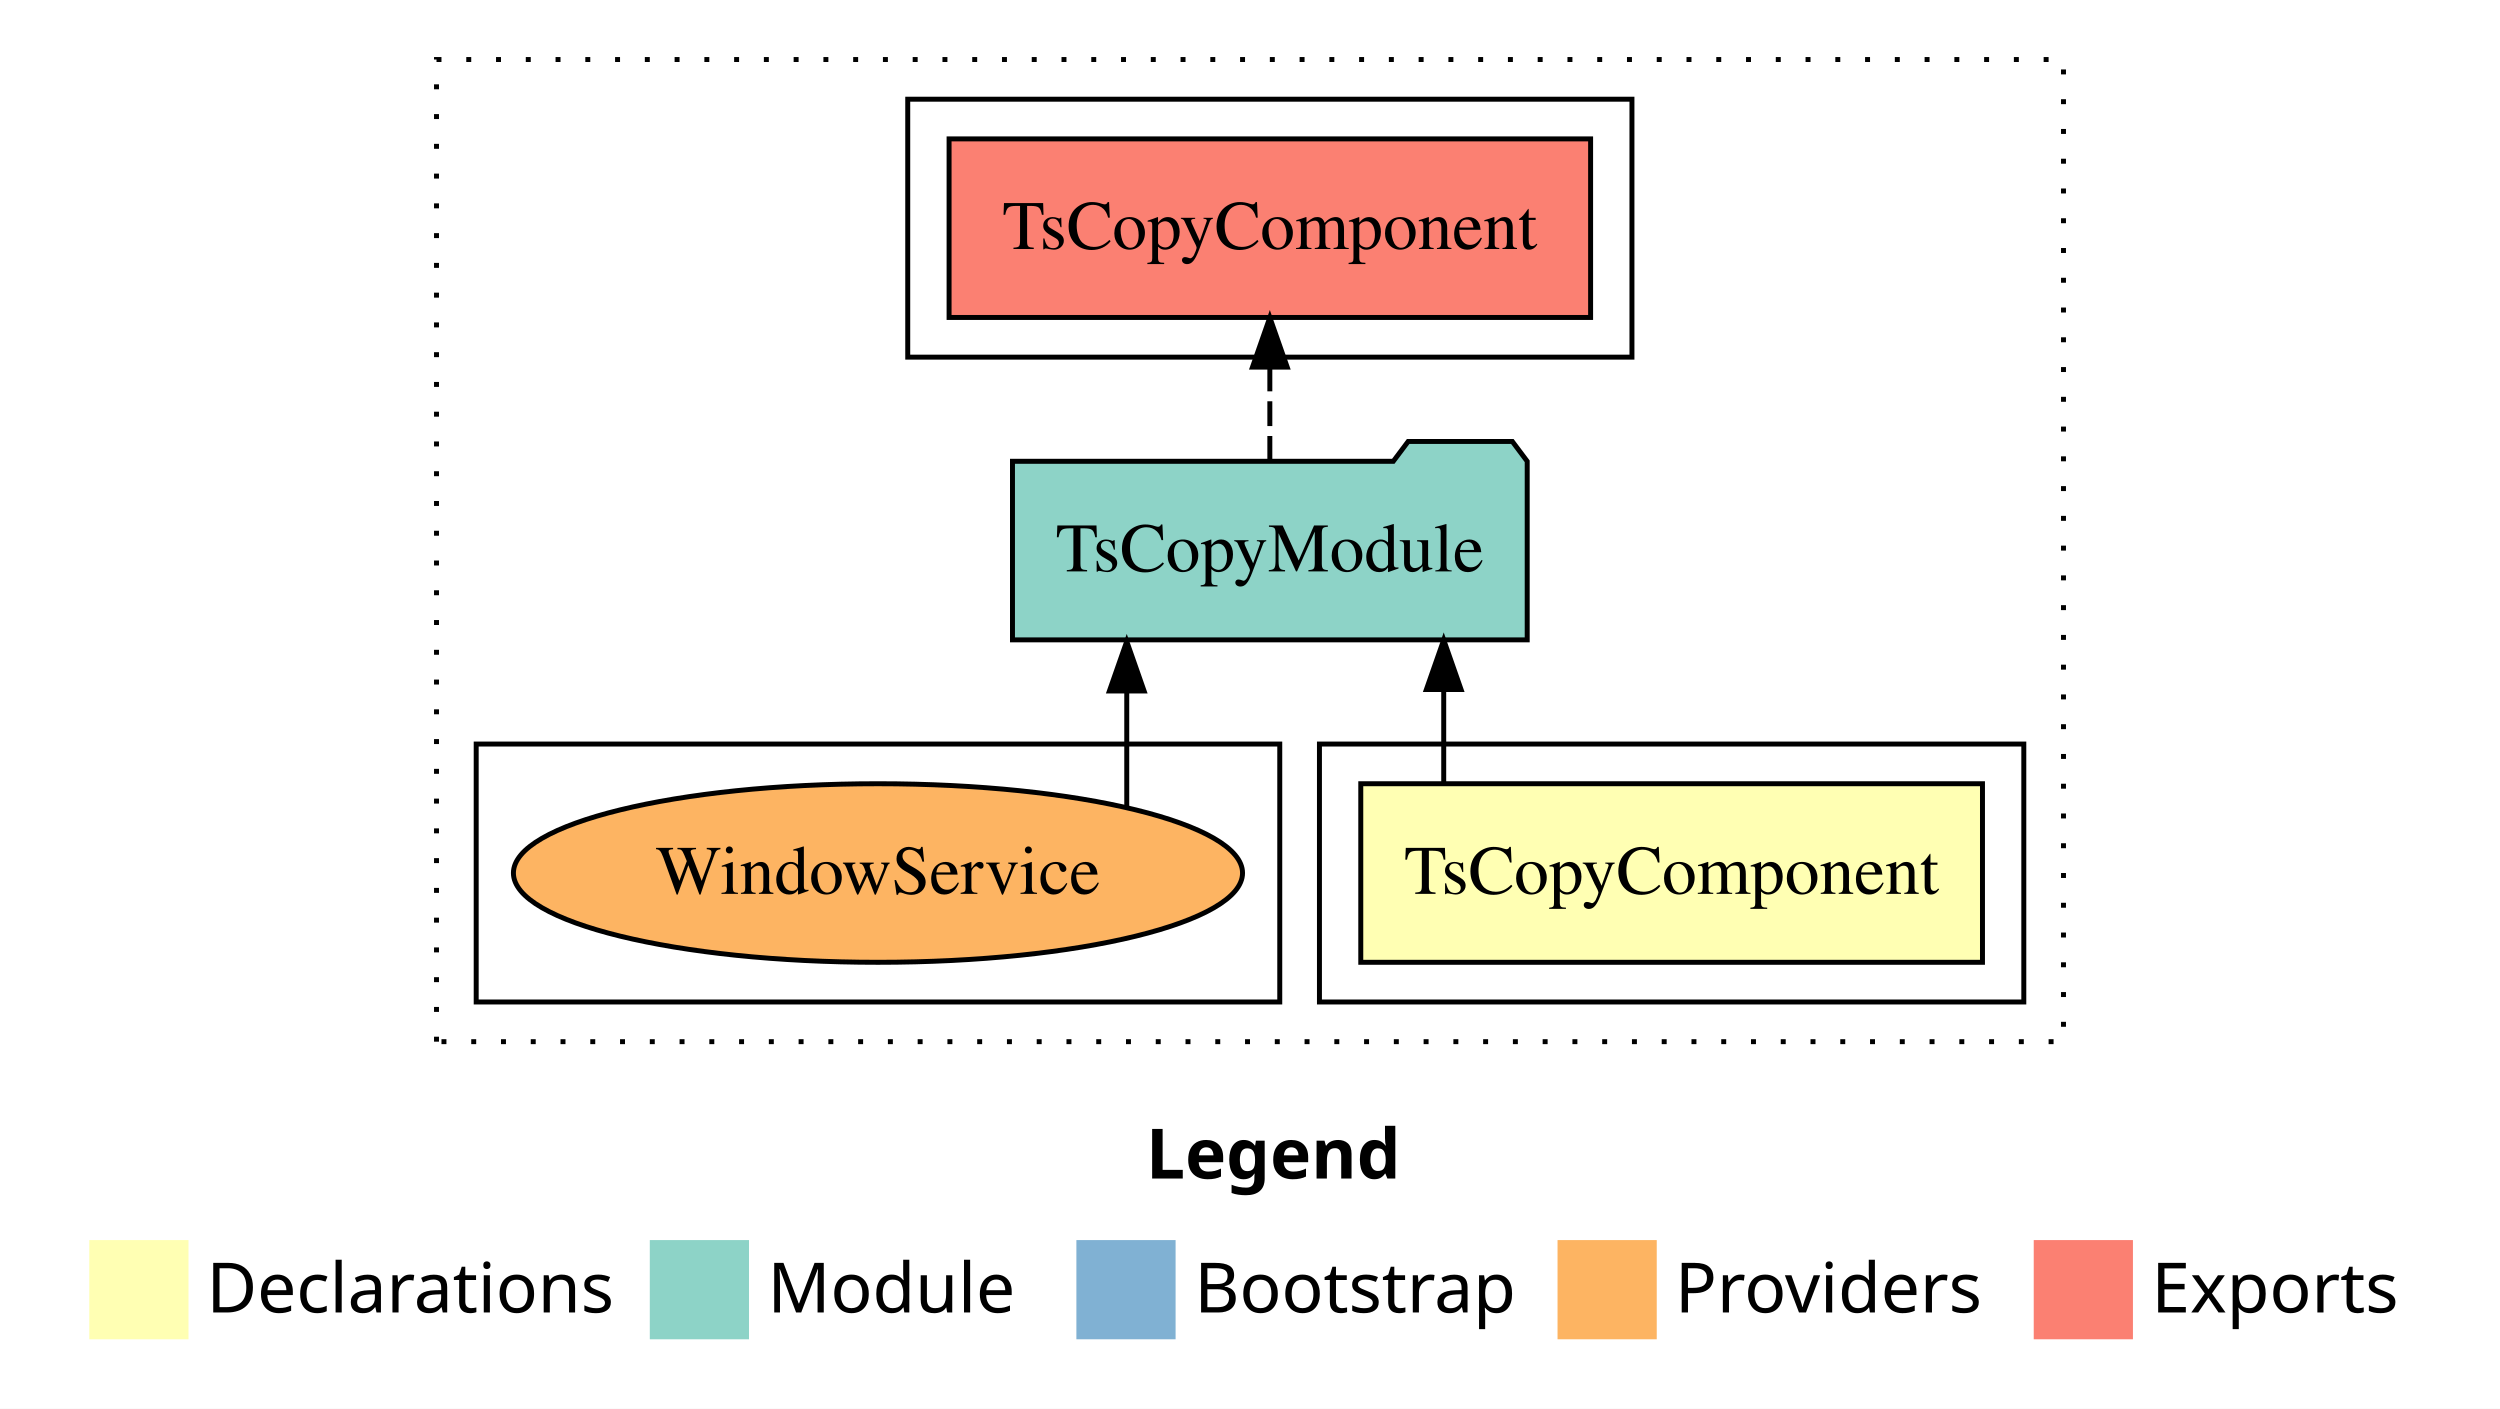
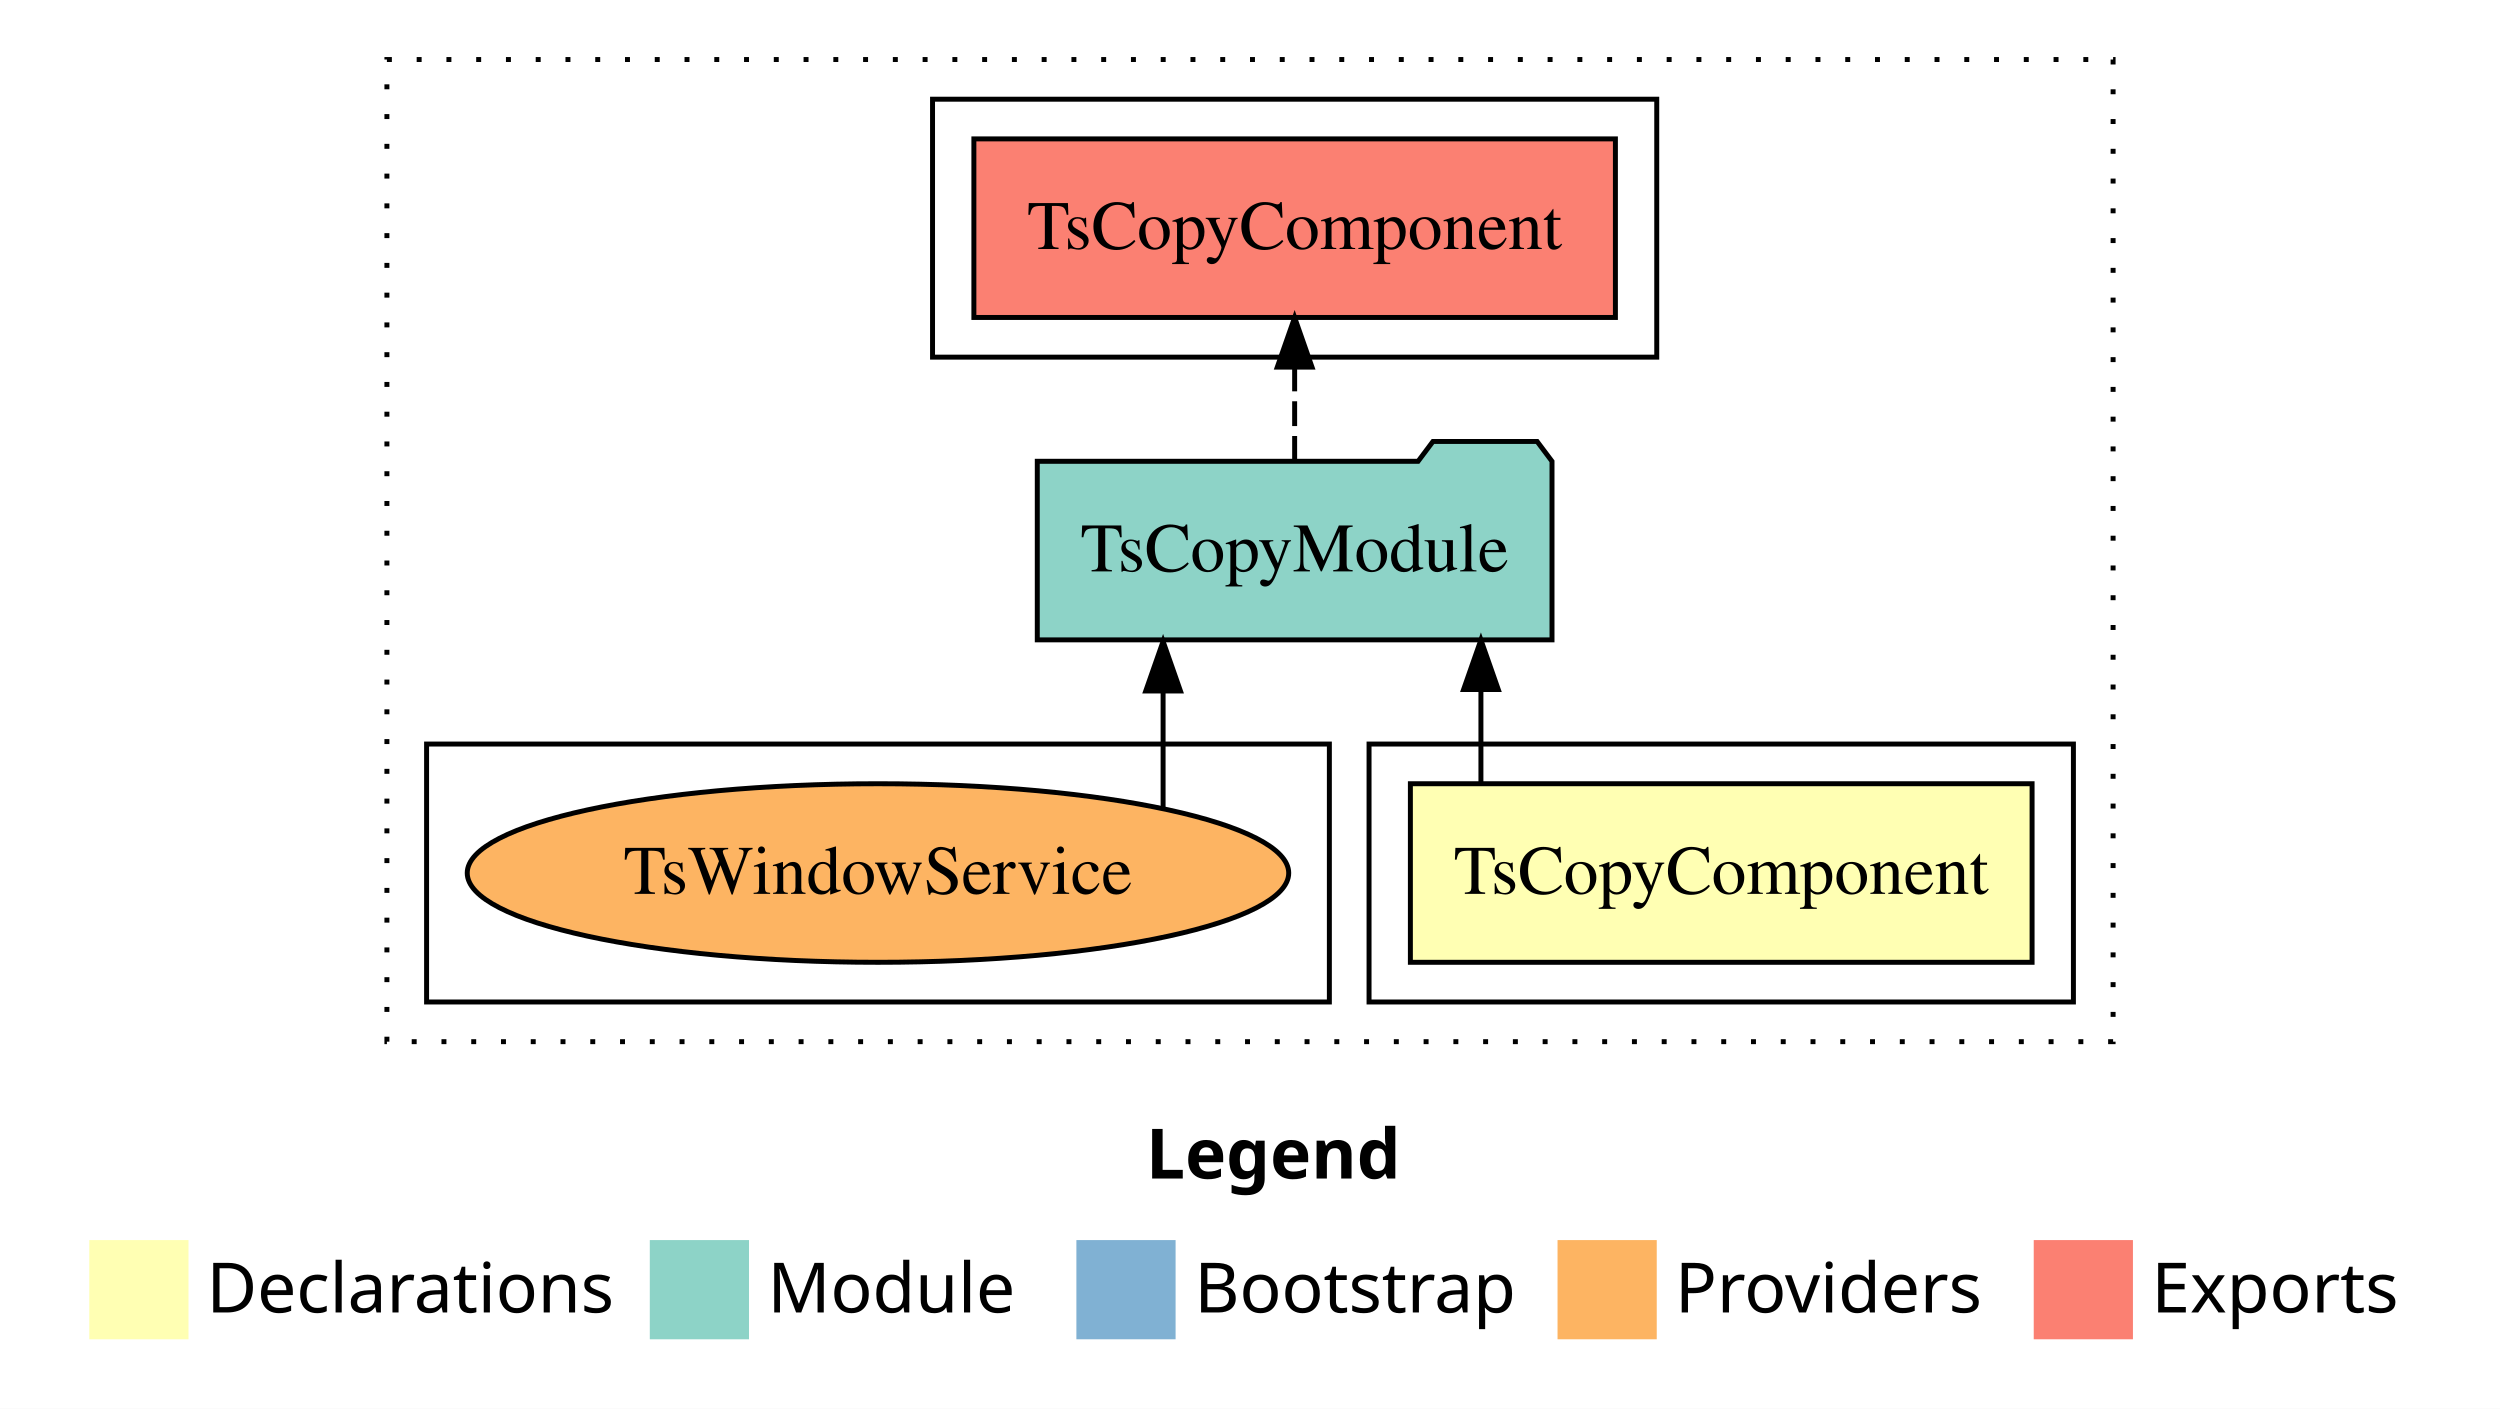
<svg xmlns="http://www.w3.org/2000/svg" width="504pt" height="284pt" viewBox="0.00 0.00 504.00 284.00">
  <g id="graph0" class="graph" transform="scale(1 1) rotate(0) translate(4 280)">
    <polygon fill="#ffffff" stroke="transparent" points="-4,4 -4,-280 500,-280 500,4 -4,4" />
    <text text-anchor="start" x="227.009" y="-42.4" font-family="sans-serif" font-weight="bold" font-size="14.00" fill="#000000">Legend</text>
    <polygon fill="#ffffb3" stroke="transparent" points="14,-10 14,-30 34,-30 34,-10 14,-10" />
    <text text-anchor="start" x="37.629" y="-15.4" font-family="sans-serif" font-size="14.00" fill="#000000">  Declarations</text>
    <polygon fill="#8dd3c7" stroke="transparent" points="127,-10 127,-30 147,-30 147,-10 127,-10" />
    <text text-anchor="start" x="150.725" y="-15.4" font-family="sans-serif" font-size="14.00" fill="#000000">  Module</text>
    <polygon fill="#80b1d3" stroke="transparent" points="213,-10 213,-30 233,-30 233,-10 213,-10" />
    <text text-anchor="start" x="236.781" y="-15.4" font-family="sans-serif" font-size="14.00" fill="#000000">  Bootstrap</text>
    <polygon fill="#fdb462" stroke="transparent" points="310,-10 310,-30 330,-30 330,-10 310,-10" />
    <text text-anchor="start" x="333.673" y="-15.4" font-family="sans-serif" font-size="14.00" fill="#000000">  Providers</text>
    <polygon fill="#fb8072" stroke="transparent" points="406,-10 406,-30 426,-30 426,-10 406,-10" />
    <text text-anchor="start" x="429.726" y="-15.4" font-family="sans-serif" font-size="14.00" fill="#000000">  Exports</text>
    <g id="clust1" class="cluster">
-       <polygon fill="none" stroke="#000000" stroke-dasharray="1,5" points="84,-70 84,-268 412,-268 412,-70 84,-70" />
+       <polygon fill="none" stroke="#000000" stroke-dasharray="1,5" points="74,-70 74,-268 422,-268 422,-70 74,-70" />
    </g>
    <g id="clust2" class="cluster">
-       <polygon fill="none" stroke="#000000" points="262,-78 262,-130 404,-130 404,-78 262,-78" />
+       <polygon fill="none" stroke="#000000" points="272,-78 272,-130 414,-130 414,-78 272,-78" />
    </g>
    <g id="clust5" class="cluster">
-       <polygon fill="none" stroke="#000000" points="179,-208 179,-260 325,-260 325,-208 179,-208" />
+       <polygon fill="none" stroke="#000000" points="184,-208 184,-260 330,-260 330,-208 184,-208" />
    </g>
    <g id="clust7" class="cluster">
-       <polygon fill="none" stroke="#000000" points="92,-78 92,-130 254,-130 254,-78 92,-78" />
+       <polygon fill="none" stroke="#000000" points="82,-78 82,-130 264,-130 264,-78 82,-78" />
    </g>
    <g id="node1" class="node">
-       <polygon fill="#ffffb3" stroke="#000000" points="395.667,-122 270.333,-122 270.333,-86 395.667,-86 395.667,-122" />
-       <text text-anchor="middle" x="333" y="-99.8" font-family="Times,serif" font-size="14.00" fill="#000000">TsCopyComponent</text>
+       <polygon fill="#ffffb3" stroke="#000000" points="405.667,-122 280.333,-122 280.333,-86 405.667,-86 405.667,-122" />
+       <text text-anchor="middle" x="343" y="-99.8" font-family="Times,serif" font-size="14.00" fill="#000000">TsCopyComponent</text>
    </g>
    <g id="node2" class="node">
-       <polygon fill="#8dd3c7" stroke="#000000" points="303.884,-187 300.884,-191 279.884,-191 276.884,-187 200.116,-187 200.116,-151 303.884,-151 303.884,-187" />
-       <text text-anchor="middle" x="252" y="-164.8" font-family="Times,serif" font-size="14.00" fill="#000000">TsCopyModule</text>
+       <polygon fill="#8dd3c7" stroke="#000000" points="308.884,-187 305.884,-191 284.884,-191 281.884,-187 205.116,-187 205.116,-151 308.884,-151 308.884,-187" />
+       <text text-anchor="middle" x="257" y="-164.8" font-family="Times,serif" font-size="14.00" fill="#000000">TsCopyModule</text>
    </g>
    <g id="edge1" class="edge">
-       <path fill="none" stroke="#000000" d="M287.054,-122.106C287.054,-122.106 287.054,-140.991 287.054,-140.991" />
-       <polygon fill="#000000" stroke="#000000" points="283.554,-140.991 287.054,-150.991 290.554,-140.991 283.554,-140.991" />
+       <path fill="none" stroke="#000000" d="M294.554,-122.106C294.554,-122.106 294.554,-140.991 294.554,-140.991" />
+       <polygon fill="#000000" stroke="#000000" points="291.054,-140.991 294.554,-150.991 298.054,-140.991 291.054,-140.991" />
    </g>
    <g id="node3" class="node">
-       <polygon fill="#fb8072" stroke="#000000" points="316.666,-252 187.334,-252 187.334,-216 316.666,-216 316.666,-252" />
-       <text text-anchor="middle" x="252" y="-229.8" font-family="Times,serif" font-size="14.00" fill="#000000">TsCopyComponent </text>
+       <polygon fill="#fb8072" stroke="#000000" points="321.666,-252 192.334,-252 192.334,-216 321.666,-216 321.666,-252" />
+       <text text-anchor="middle" x="257" y="-229.8" font-family="Times,serif" font-size="14.00" fill="#000000">TsCopyComponent </text>
    </g>
    <g id="edge2" class="edge">
-       <path fill="none" stroke="#000000" stroke-dasharray="5,2" d="M252,-187.106C252,-187.106 252,-205.991 252,-205.991" />
-       <polygon fill="#000000" stroke="#000000" points="248.5,-205.991 252,-215.991 255.5,-205.991 248.5,-205.991" />
+       <path fill="none" stroke="#000000" stroke-dasharray="5,2" d="M257,-187.106C257,-187.106 257,-205.991 257,-205.991" />
+       <polygon fill="#000000" stroke="#000000" points="253.5,-205.991 257,-215.991 260.5,-205.991 253.5,-205.991" />
    </g>
    <g id="node4" class="node">
-       <ellipse fill="#fdb462" stroke="#000000" cx="173" cy="-104" rx="73.496" ry="18" />
-       <text text-anchor="middle" x="173" y="-99.8" font-family="Times,serif" font-size="14.00" fill="#000000">WindowService</text>
+       <ellipse fill="#fdb462" stroke="#000000" cx="173" cy="-104" rx="82.805" ry="18" />
+       <text text-anchor="middle" x="173" y="-99.8" font-family="Times,serif" font-size="14.00" fill="#000000">TsWindowService</text>
    </g>
    <g id="edge3" class="edge">
-       <path fill="none" stroke="#000000" d="M223.153,-117.154C223.153,-117.154 223.153,-140.694 223.153,-140.694" />
-       <polygon fill="#000000" stroke="#000000" points="219.653,-140.694 223.153,-150.694 226.653,-140.694 219.653,-140.694" />
+       <path fill="none" stroke="#000000" d="M230.48,-117.154C230.48,-117.154 230.48,-140.694 230.48,-140.694" />
+       <polygon fill="#000000" stroke="#000000" points="226.981,-140.694 230.48,-150.694 233.981,-140.694 226.981,-140.694" />
    </g>
  </g>
</svg>
